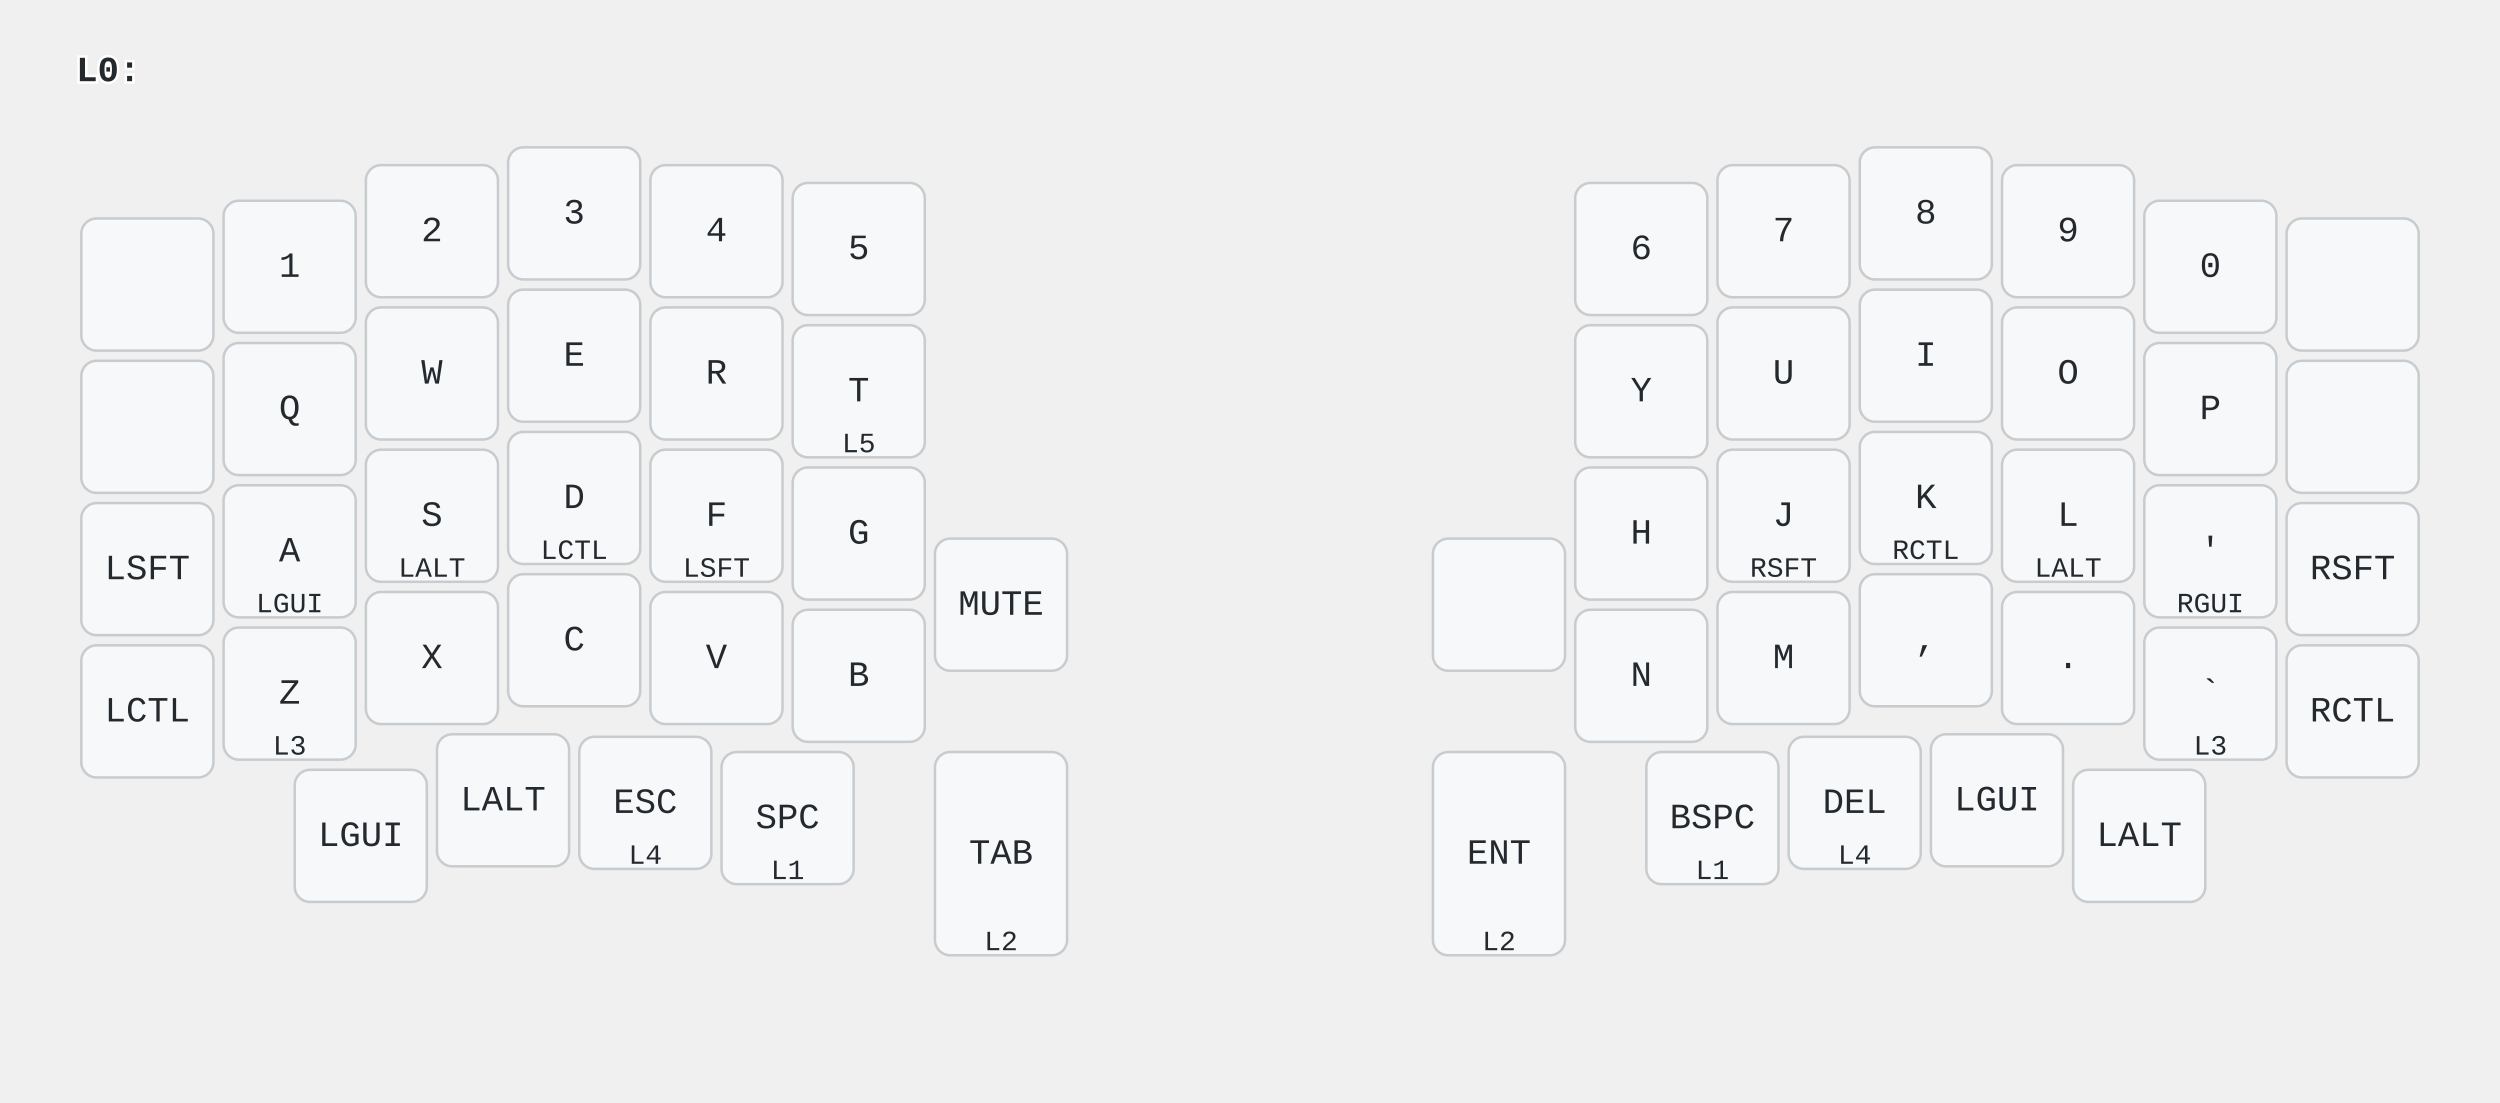
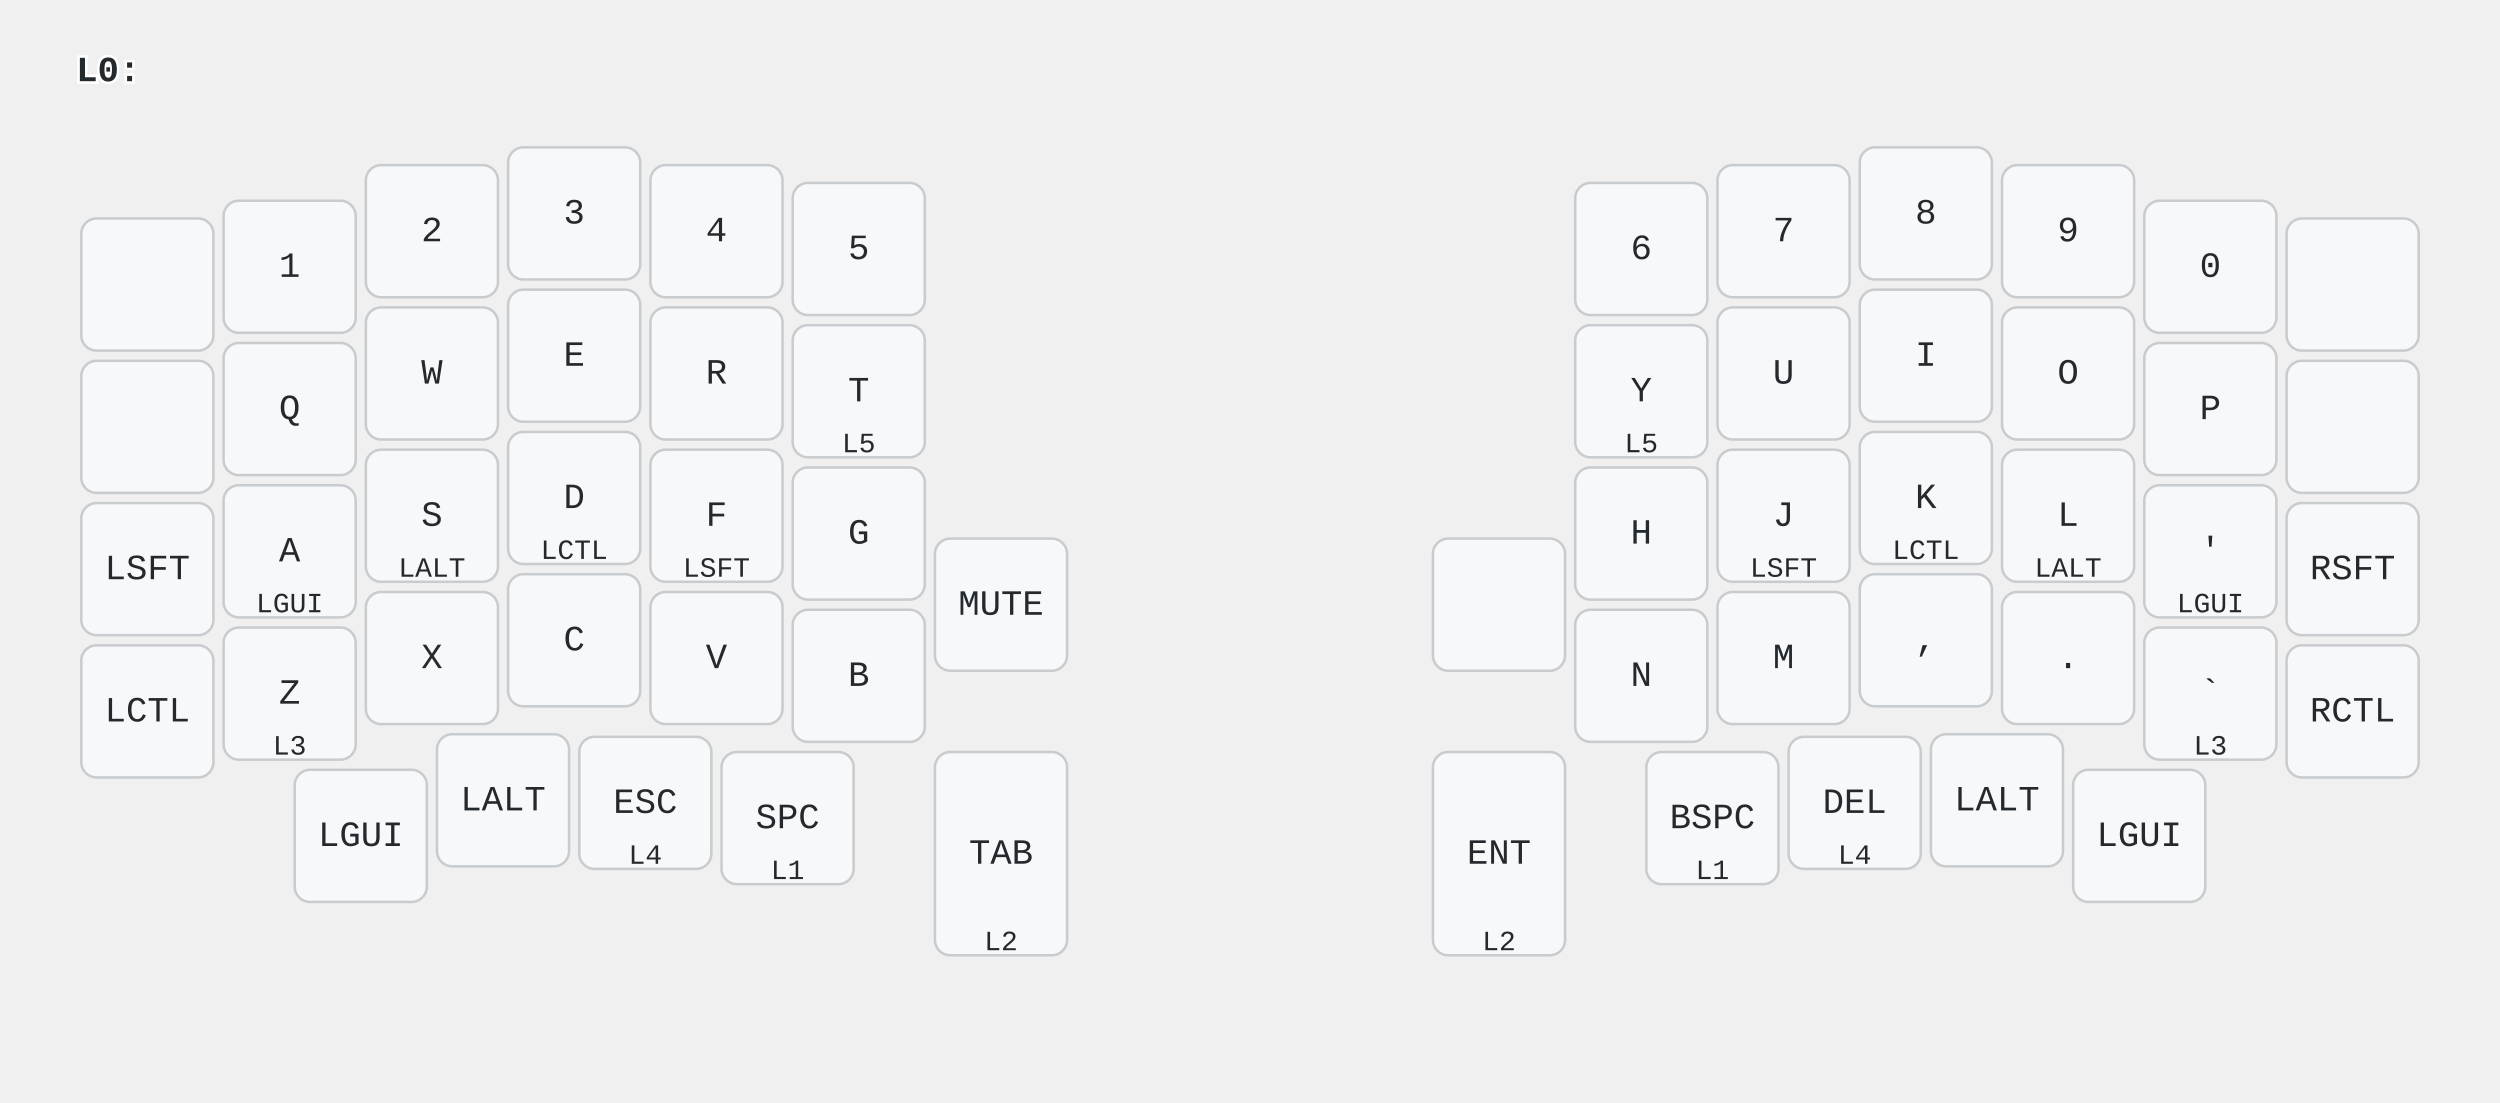
<svg xmlns="http://www.w3.org/2000/svg" width="984" height="434" viewBox="0 0 984 434" class="keymap">
  <style>/* inherit to force styles through use tags */
svg path {
    fill: inherit;
}

/* font and background color specifications */
svg.keymap {
    font-family: SFMono-Regular,Consolas,Liberation Mono,Menlo,monospace;
    font-size: 14px;
    font-kerning: normal;
    text-rendering: optimizeLegibility;
    fill: #24292e;
}

/* default key styling */
rect.key {
    fill: #f6f8fa;
    stroke: #c9cccf;
    stroke-width: 1;
}

/* default key side styling, only used is draw_key_sides is set */
rect.side {
    filter: brightness(90%);
}

/* color accent for combo boxes */
rect.combo, rect.combo-separate {
    fill: #cdf;
}

/* color accent for held keys */
rect.held, rect.combo.held {
    fill: #fdd;
}

/* color accent for ghost (optional) keys */
rect.ghost, rect.combo.ghost {
    stroke-dasharray: 4, 4;
    stroke-width: 2;
}

text {
    text-anchor: middle;
    dominant-baseline: middle;
}

/* styling for layer labels */
text.label {
    font-weight: bold;
    text-anchor: start;
    stroke: white;
    stroke-width: 2;
    paint-order: stroke;
}

/* styling for combo tap, and key hold/shifted label text */
text.combo, text.hold, text.shifted {
    font-size: 11px;
}

text.hold {
    text-anchor: middle;
    dominant-baseline: auto;
}

text.shifted {
    text-anchor: middle;
    dominant-baseline: hanging;
}

/* styling for hold/shifted label text in combo box */
text.combo.hold, text.combo.shifted {
    font-size: 8px;
}

/* lighter symbol for transparent keys */
text.trans {
    fill: #7b7e81;
}

/* styling for combo dendrons */
path.combo {
    stroke-width: 1;
    stroke: gray;
    fill: none;
}

/* Start Tabler Icons Cleanup */
/* cannot use height/width with glyphs */
.icon-tabler &gt; path {
    fill: inherit;
    stroke: inherit;
    stroke-width: 2;
}
/* hide tabler's default box */
.icon-tabler &gt; path[stroke="none"][fill="none"] {
    visibility: hidden;
}
/* End Tabler Icons Cleanup */
</style>
  <g transform="translate(30, 0)" class="layer-L0">
    <text x="0" y="28" class="label">L0:</text>
    <g transform="translate(0, 56)">
      <g transform="translate(28, 56)" class="key keypos-0">
        <rect rx="6" ry="6" x="-26" y="-26" width="52" height="52" class="key" />
      </g>
      <g transform="translate(84, 49)" class="key keypos-1">
        <rect rx="6" ry="6" x="-26" y="-26" width="52" height="52" class="key" />
        <text x="0" y="0" class="key tap">1</text>
      </g>
      <g transform="translate(140, 35)" class="key keypos-2">
        <rect rx="6" ry="6" x="-26" y="-26" width="52" height="52" class="key" />
        <text x="0" y="0" class="key tap">2</text>
      </g>
      <g transform="translate(196, 28)" class="key keypos-3">
        <rect rx="6" ry="6" x="-26" y="-26" width="52" height="52" class="key" />
        <text x="0" y="0" class="key tap">3</text>
      </g>
      <g transform="translate(252, 35)" class="key keypos-4">
        <rect rx="6" ry="6" x="-26" y="-26" width="52" height="52" class="key" />
        <text x="0" y="0" class="key tap">4</text>
      </g>
      <g transform="translate(308, 42)" class="key keypos-5">
        <rect rx="6" ry="6" x="-26" y="-26" width="52" height="52" class="key" />
        <text x="0" y="0" class="key tap">5</text>
      </g>
      <g transform="translate(616, 42)" class="key keypos-6">
        <rect rx="6" ry="6" x="-26" y="-26" width="52" height="52" class="key" />
        <text x="0" y="0" class="key tap">6</text>
      </g>
      <g transform="translate(672, 35)" class="key keypos-7">
        <rect rx="6" ry="6" x="-26" y="-26" width="52" height="52" class="key" />
        <text x="0" y="0" class="key tap">7</text>
      </g>
      <g transform="translate(728, 28)" class="key keypos-8">
        <rect rx="6" ry="6" x="-26" y="-26" width="52" height="52" class="key" />
        <text x="0" y="0" class="key tap">8</text>
      </g>
      <g transform="translate(784, 35)" class="key keypos-9">
        <rect rx="6" ry="6" x="-26" y="-26" width="52" height="52" class="key" />
        <text x="0" y="0" class="key tap">9</text>
      </g>
      <g transform="translate(840, 49)" class="key keypos-10">
        <rect rx="6" ry="6" x="-26" y="-26" width="52" height="52" class="key" />
        <text x="0" y="0" class="key tap">0</text>
      </g>
      <g transform="translate(896, 56)" class="key keypos-11">
        <rect rx="6" ry="6" x="-26" y="-26" width="52" height="52" class="key" />
      </g>
      <g transform="translate(28, 112)" class="key keypos-12">
        <rect rx="6" ry="6" x="-26" y="-26" width="52" height="52" class="key" />
      </g>
      <g transform="translate(84, 105)" class="key keypos-13">
        <rect rx="6" ry="6" x="-26" y="-26" width="52" height="52" class="key" />
        <text x="0" y="0" class="key tap">Q</text>
      </g>
      <g transform="translate(140, 91)" class="key keypos-14">
        <rect rx="6" ry="6" x="-26" y="-26" width="52" height="52" class="key" />
        <text x="0" y="0" class="key tap">W</text>
      </g>
      <g transform="translate(196, 84)" class="key keypos-15">
        <rect rx="6" ry="6" x="-26" y="-26" width="52" height="52" class="key" />
        <text x="0" y="0" class="key tap">E</text>
      </g>
      <g transform="translate(252, 91)" class="key keypos-16">
        <rect rx="6" ry="6" x="-26" y="-26" width="52" height="52" class="key" />
        <text x="0" y="0" class="key tap">R</text>
      </g>
      <g transform="translate(308, 98)" class="key keypos-17">
        <rect rx="6" ry="6" x="-26" y="-26" width="52" height="52" class="key" />
        <text x="0" y="0" class="key tap">T</text>
        <text x="0" y="24" class="key hold">L5</text>
      </g>
      <g transform="translate(616, 98)" class="key keypos-18">
        <rect rx="6" ry="6" x="-26" y="-26" width="52" height="52" class="key" />
        <text x="0" y="0" class="key tap">Y</text>
+         <text x="0" y="24" class="key hold">L5</text>
      </g>
      <g transform="translate(672, 91)" class="key keypos-19">
        <rect rx="6" ry="6" x="-26" y="-26" width="52" height="52" class="key" />
        <text x="0" y="0" class="key tap">U</text>
      </g>
      <g transform="translate(728, 84)" class="key keypos-20">
        <rect rx="6" ry="6" x="-26" y="-26" width="52" height="52" class="key" />
        <text x="0" y="0" class="key tap">I</text>
      </g>
      <g transform="translate(784, 91)" class="key keypos-21">
        <rect rx="6" ry="6" x="-26" y="-26" width="52" height="52" class="key" />
        <text x="0" y="0" class="key tap">O</text>
      </g>
      <g transform="translate(840, 105)" class="key keypos-22">
        <rect rx="6" ry="6" x="-26" y="-26" width="52" height="52" class="key" />
        <text x="0" y="0" class="key tap">P</text>
      </g>
      <g transform="translate(896, 112)" class="key keypos-23">
        <rect rx="6" ry="6" x="-26" y="-26" width="52" height="52" class="key" />
      </g>
      <g transform="translate(28, 168)" class="key keypos-24">
        <rect rx="6" ry="6" x="-26" y="-26" width="52" height="52" class="key" />
        <text x="0" y="0" class="key tap">LSFT</text>
      </g>
      <g transform="translate(84, 161)" class="key keypos-25">
        <rect rx="6" ry="6" x="-26" y="-26" width="52" height="52" class="key" />
        <text x="0" y="0" class="key tap">A</text>
        <text x="0" y="24" class="key hold">LGUI</text>
      </g>
      <g transform="translate(140, 147)" class="key keypos-26">
        <rect rx="6" ry="6" x="-26" y="-26" width="52" height="52" class="key" />
        <text x="0" y="0" class="key tap">S</text>
        <text x="0" y="24" class="key hold">LALT</text>
      </g>
      <g transform="translate(196, 140)" class="key keypos-27">
        <rect rx="6" ry="6" x="-26" y="-26" width="52" height="52" class="key" />
        <text x="0" y="0" class="key tap">D</text>
        <text x="0" y="24" class="key hold">LCTL</text>
      </g>
      <g transform="translate(252, 147)" class="key keypos-28">
        <rect rx="6" ry="6" x="-26" y="-26" width="52" height="52" class="key" />
        <text x="0" y="0" class="key tap">F</text>
        <text x="0" y="24" class="key hold">LSFT</text>
      </g>
      <g transform="translate(308, 154)" class="key keypos-29">
        <rect rx="6" ry="6" x="-26" y="-26" width="52" height="52" class="key" />
        <text x="0" y="0" class="key tap">G</text>
      </g>
      <g transform="translate(616, 154)" class="key keypos-30">
        <rect rx="6" ry="6" x="-26" y="-26" width="52" height="52" class="key" />
        <text x="0" y="0" class="key tap">H</text>
      </g>
      <g transform="translate(672, 147)" class="key keypos-31">
        <rect rx="6" ry="6" x="-26" y="-26" width="52" height="52" class="key" />
        <text x="0" y="0" class="key tap">J</text>
-         <text x="0" y="24" class="key hold">RSFT</text>
+         <text x="0" y="24" class="key hold">LSFT</text>
      </g>
      <g transform="translate(728, 140)" class="key keypos-32">
        <rect rx="6" ry="6" x="-26" y="-26" width="52" height="52" class="key" />
        <text x="0" y="0" class="key tap">K</text>
-         <text x="0" y="24" class="key hold">RCTL</text>
+         <text x="0" y="24" class="key hold">LCTL</text>
      </g>
      <g transform="translate(784, 147)" class="key keypos-33">
        <rect rx="6" ry="6" x="-26" y="-26" width="52" height="52" class="key" />
        <text x="0" y="0" class="key tap">L</text>
        <text x="0" y="24" class="key hold">LALT</text>
      </g>
      <g transform="translate(840, 161)" class="key keypos-34">
        <rect rx="6" ry="6" x="-26" y="-26" width="52" height="52" class="key" />
        <text x="0" y="0" class="key tap">'</text>
-         <text x="0" y="24" class="key hold">RGUI</text>
+         <text x="0" y="24" class="key hold">LGUI</text>
      </g>
      <g transform="translate(896, 168)" class="key keypos-35">
        <rect rx="6" ry="6" x="-26" y="-26" width="52" height="52" class="key" />
        <text x="0" y="0" class="key tap">RSFT</text>
      </g>
      <g transform="translate(28, 224)" class="key keypos-36">
        <rect rx="6" ry="6" x="-26" y="-26" width="52" height="52" class="key" />
        <text x="0" y="0" class="key tap">LCTL</text>
      </g>
      <g transform="translate(84, 217)" class="key keypos-37">
        <rect rx="6" ry="6" x="-26" y="-26" width="52" height="52" class="key" />
        <text x="0" y="0" class="key tap">Z</text>
        <text x="0" y="24" class="key hold">L3</text>
      </g>
      <g transform="translate(140, 203)" class="key keypos-38">
        <rect rx="6" ry="6" x="-26" y="-26" width="52" height="52" class="key" />
        <text x="0" y="0" class="key tap">X</text>
      </g>
      <g transform="translate(196, 196)" class="key keypos-39">
        <rect rx="6" ry="6" x="-26" y="-26" width="52" height="52" class="key" />
        <text x="0" y="0" class="key tap">C</text>
      </g>
      <g transform="translate(252, 203)" class="key keypos-40">
        <rect rx="6" ry="6" x="-26" y="-26" width="52" height="52" class="key" />
        <text x="0" y="0" class="key tap">V</text>
      </g>
      <g transform="translate(308, 210)" class="key keypos-41">
        <rect rx="6" ry="6" x="-26" y="-26" width="52" height="52" class="key" />
        <text x="0" y="0" class="key tap">B</text>
      </g>
      <g transform="translate(364, 182)" class="key keypos-42">
        <rect rx="6" ry="6" x="-26" y="-26" width="52" height="52" class="key" />
        <text x="0" y="0" class="key tap">MUTE</text>
      </g>
      <g transform="translate(560, 182)" class="key keypos-43">
        <rect rx="6" ry="6" x="-26" y="-26" width="52" height="52" class="key" />
      </g>
      <g transform="translate(616, 210)" class="key keypos-44">
        <rect rx="6" ry="6" x="-26" y="-26" width="52" height="52" class="key" />
        <text x="0" y="0" class="key tap">N</text>
      </g>
      <g transform="translate(672, 203)" class="key keypos-45">
        <rect rx="6" ry="6" x="-26" y="-26" width="52" height="52" class="key" />
        <text x="0" y="0" class="key tap">M</text>
      </g>
      <g transform="translate(728, 196)" class="key keypos-46">
        <rect rx="6" ry="6" x="-26" y="-26" width="52" height="52" class="key" />
        <text x="0" y="0" class="key tap">,</text>
      </g>
      <g transform="translate(784, 203)" class="key keypos-47">
        <rect rx="6" ry="6" x="-26" y="-26" width="52" height="52" class="key" />
        <text x="0" y="0" class="key tap">.</text>
      </g>
      <g transform="translate(840, 217)" class="key keypos-48">
        <rect rx="6" ry="6" x="-26" y="-26" width="52" height="52" class="key" />
        <text x="0" y="0" class="key tap">`</text>
        <text x="0" y="24" class="key hold">L3</text>
      </g>
      <g transform="translate(896, 224)" class="key keypos-49">
        <rect rx="6" ry="6" x="-26" y="-26" width="52" height="52" class="key" />
        <text x="0" y="0" class="key tap">RCTL</text>
      </g>
      <g transform="translate(112, 273)" class="key keypos-50">
        <rect rx="6" ry="6" x="-26" y="-26" width="52" height="52" class="key" />
        <text x="0" y="0" class="key tap">LGUI</text>
      </g>
      <g transform="translate(168, 259)" class="key keypos-51">
        <rect rx="6" ry="6" x="-26" y="-26" width="52" height="52" class="key" />
        <text x="0" y="0" class="key tap">LALT</text>
      </g>
      <g transform="translate(224, 260)" class="key keypos-52">
        <rect rx="6" ry="6" x="-26" y="-26" width="52" height="52" class="key" />
        <text x="0" y="0" class="key tap">ESC</text>
        <text x="0" y="24" class="key hold">L4</text>
      </g>
      <g transform="translate(280, 266)" class="key keypos-53">
        <rect rx="6" ry="6" x="-26" y="-26" width="52" height="52" class="key" />
        <text x="0" y="0" class="key tap">SPC</text>
        <text x="0" y="24" class="key hold">L1</text>
      </g>
      <g transform="translate(364, 280)" class="key keypos-54">
        <rect rx="6" ry="6" x="-26" y="-40" width="52" height="80" class="key" />
        <text x="0" y="0" class="key tap">TAB</text>
        <text x="0" y="38" class="key hold">L2</text>
      </g>
      <g transform="translate(560, 280)" class="key keypos-55">
        <rect rx="6" ry="6" x="-26" y="-40" width="52" height="80" class="key" />
        <text x="0" y="0" class="key tap">ENT</text>
        <text x="0" y="38" class="key hold">L2</text>
      </g>
      <g transform="translate(644, 266)" class="key keypos-56">
        <rect rx="6" ry="6" x="-26" y="-26" width="52" height="52" class="key" />
        <text x="0" y="0" class="key tap">BSPC</text>
        <text x="0" y="24" class="key hold">L1</text>
      </g>
      <g transform="translate(700, 260)" class="key keypos-57">
        <rect rx="6" ry="6" x="-26" y="-26" width="52" height="52" class="key" />
        <text x="0" y="0" class="key tap">DEL</text>
        <text x="0" y="24" class="key hold">L4</text>
      </g>
      <g transform="translate(756, 259)" class="key keypos-58">
        <rect rx="6" ry="6" x="-26" y="-26" width="52" height="52" class="key" />
+         <text x="0" y="0" class="key tap">LALT</text>
+       </g>
+       <g transform="translate(812, 273)" class="key keypos-59">
+         <rect rx="6" ry="6" x="-26" y="-26" width="52" height="52" class="key" />
        <text x="0" y="0" class="key tap">LGUI</text>
-       </g>
-       <g transform="translate(812, 273)" class="key keypos-59">
-         <rect rx="6" ry="6" x="-26" y="-26" width="52" height="52" class="key" />
-         <text x="0" y="0" class="key tap">LALT</text>
      </g>
    </g>
  </g>
</svg>
